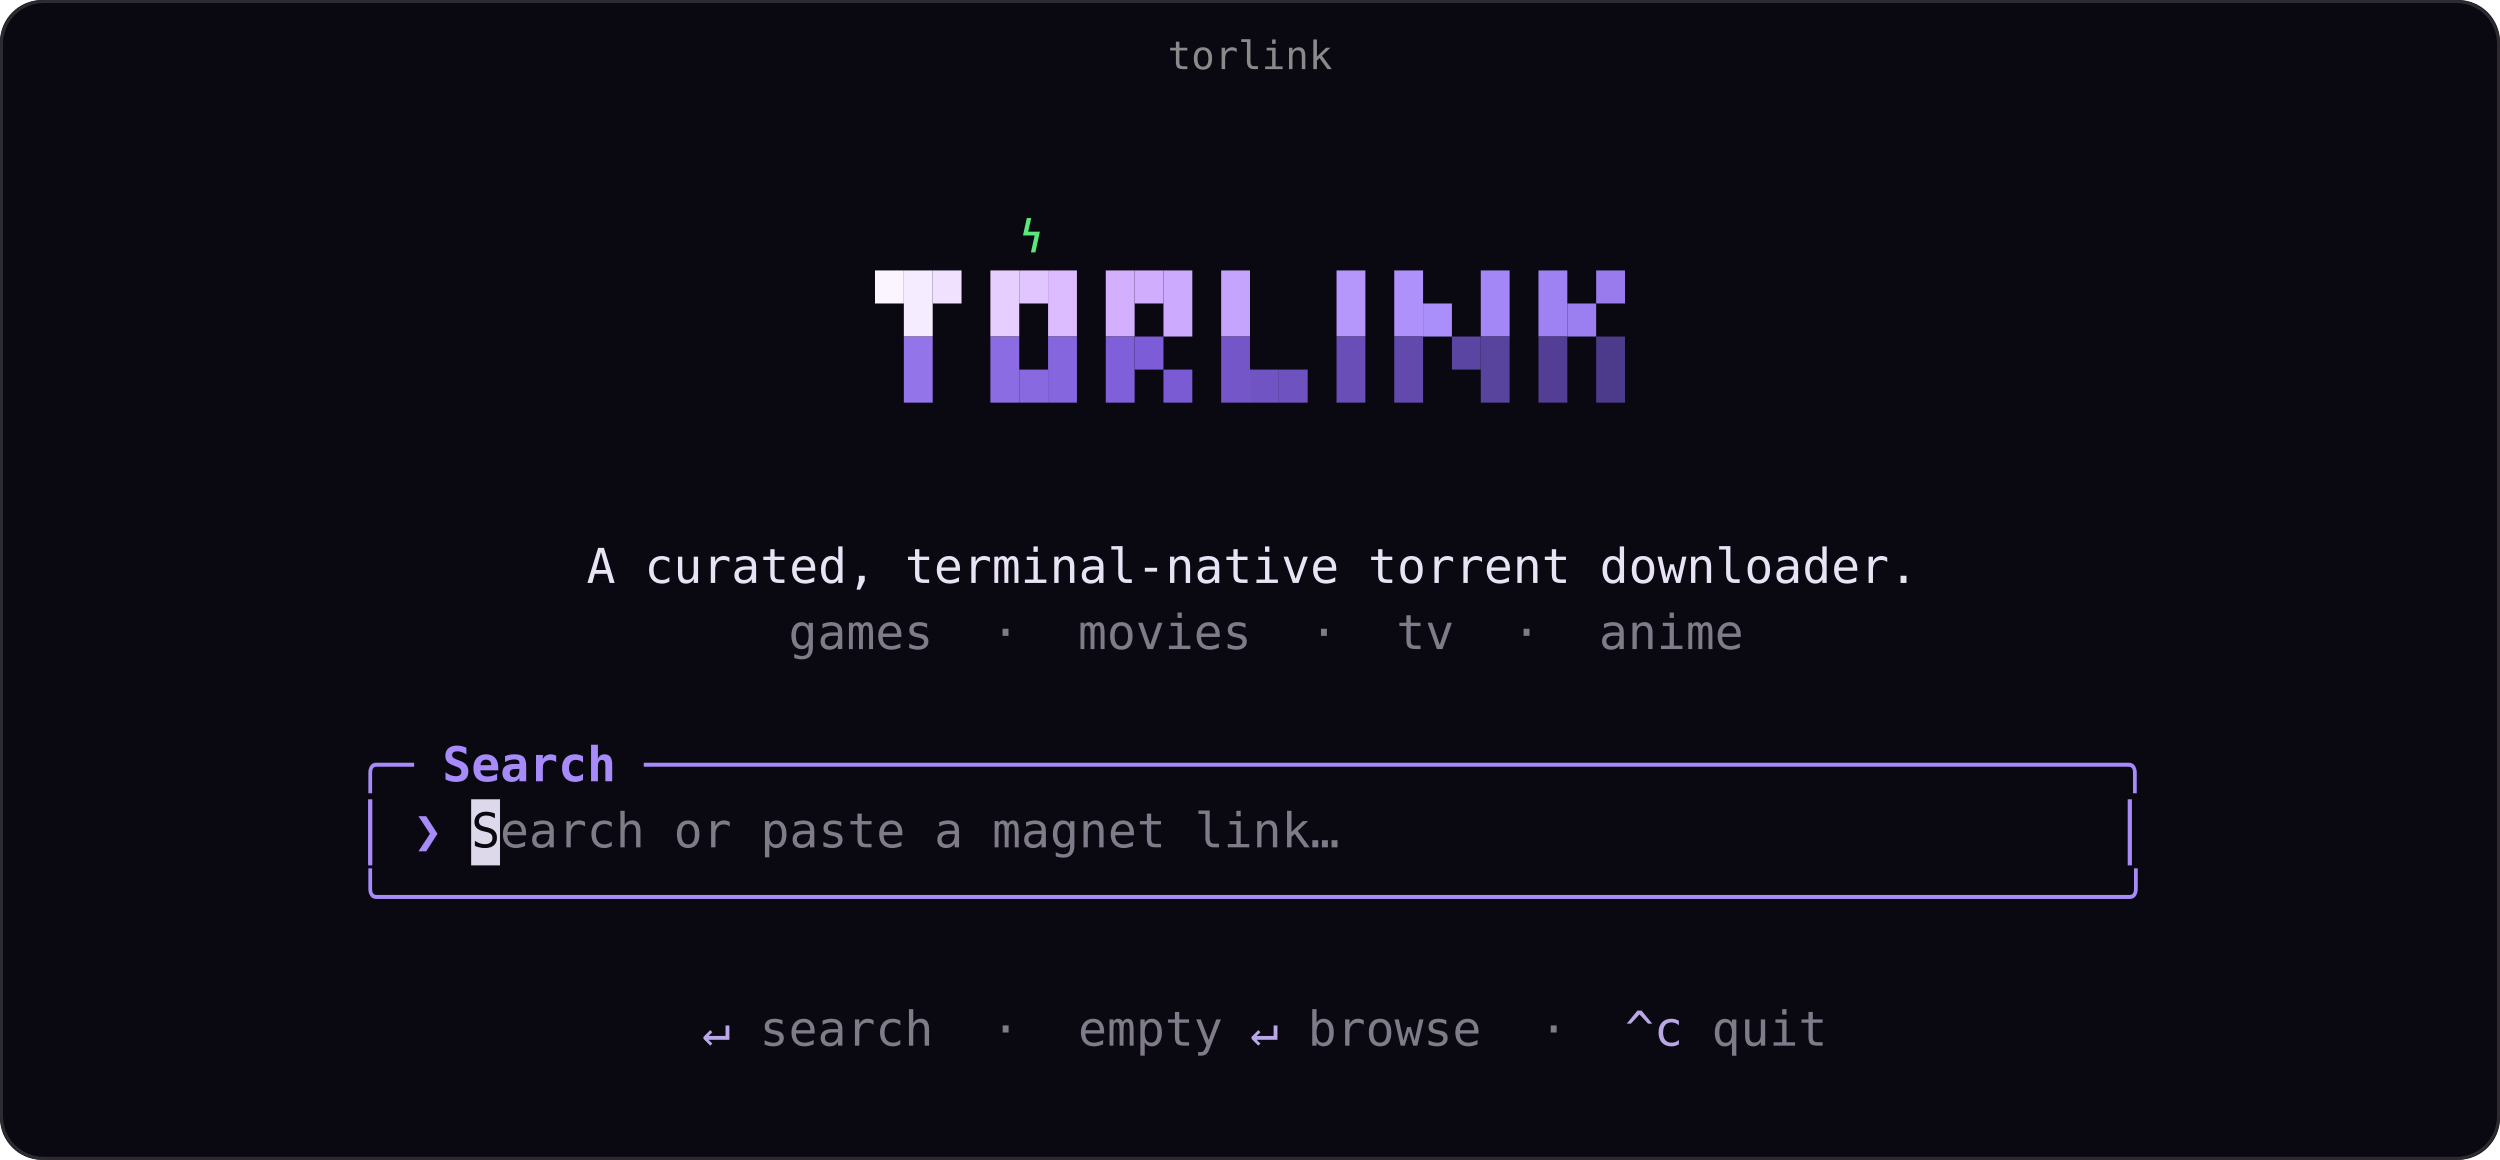
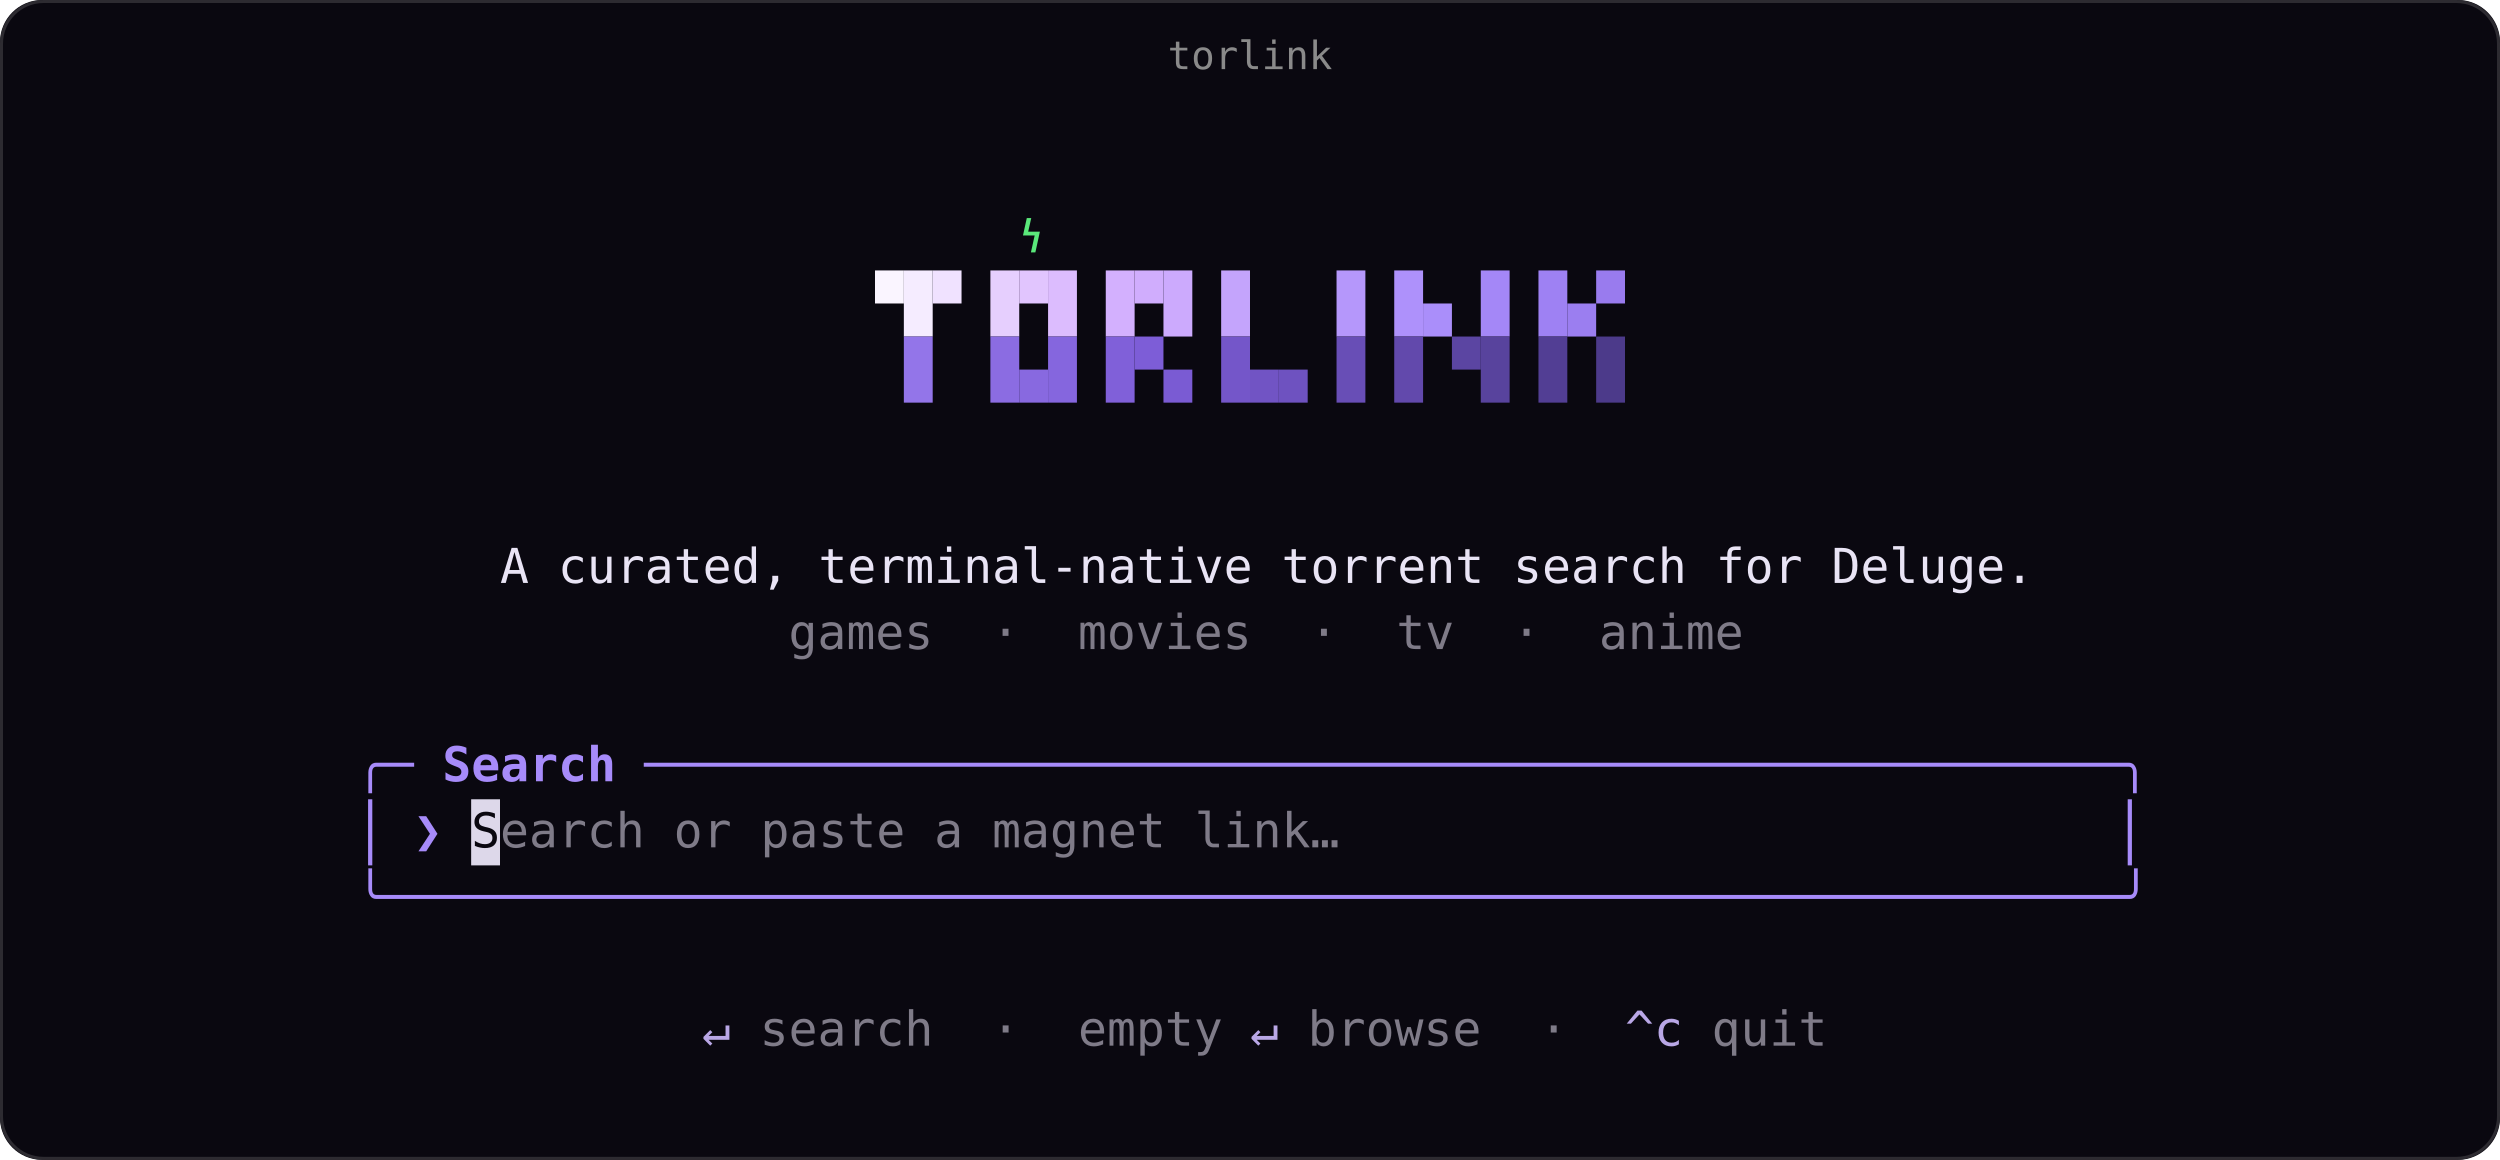
<svg xmlns="http://www.w3.org/2000/svg" width="832" height="386" viewBox="0 0 832 386" style="max-width: 832px; width: 100%; height: auto;" role="img">
  <rect width="100%" height="100%" rx="14" fill="#0a0810" />
  <rect x="0.5" y="0.5" width="831" height="385" rx="14" fill="none" stroke="#2d2b31" stroke-width="1" />
  <text x="416" y="23" text-anchor="middle" font-family="ui-monospace, &quot;Cascadia Mono&quot;, &quot;SF Mono&quot;, Menlo, Consolas, &quot;DejaVu Sans Mono&quot;, monospace" font-size="13" fill="#8a8a8a">torlink</text>
  <g font-family="ui-monospace, &quot;Cascadia Mono&quot;, &quot;SF Mono&quot;, Menlo, Consolas, &quot;DejaVu Sans Mono&quot;, monospace" font-size="16" fill="#ddd8ea">
    <text x="339.2" y="84" textLength="9.6" lengthAdjust="spacingAndGlyphs" xml:space="preserve" fill="#5ae87a" font-weight="600">𐓏</text>
    <rect x="291.2" y="90" width="9.6" height="11" fill="#faf5ff" />
    <rect x="300.8" y="90" width="9.6" height="22" fill="#f5ecff" />
    <rect x="310.4" y="90" width="9.6" height="11" fill="#f0e2ff" />
    <rect x="329.6" y="90" width="9.6" height="22" fill="#e6cffe" />
    <rect x="339.2" y="90" width="9.6" height="11" fill="#e1c5fe" />
    <rect x="348.8" y="90" width="9.6" height="22" fill="#dcbcfe" />
    <rect x="368" y="90" width="9.6" height="22" fill="#d3b0fe" />
    <rect x="377.6" y="90" width="9.6" height="11" fill="#d0adfd" />
    <rect x="387.2" y="90" width="9.6" height="22" fill="#ccaafd" />
    <rect x="406.4" y="90" width="9.6" height="22" fill="#c4a4fc" />
    <rect x="444.8" y="90" width="9.6" height="22" fill="#b597fb" />
    <rect x="464" y="90" width="9.6" height="22" fill="#ae91fb" />
    <rect x="473.6" y="101" width="9.6" height="11" fill="#aa8efa" />
    <rect x="492.8" y="90" width="9.6" height="22" fill="#a487f7" />
    <rect x="512" y="90" width="9.6" height="22" fill="#9e81f3" />
    <rect x="521.6" y="101" width="9.6" height="11" fill="#9b7ef0" />
    <rect x="531.2" y="90" width="9.6" height="11" fill="#997bee" />
    <rect x="300.8" y="112" width="9.6" height="22" fill="#9375e9" />
    <rect x="329.6" y="112" width="9.6" height="22" fill="#8b6ce2" />
    <rect x="339.2" y="123" width="9.6" height="11" fill="#8869e0" />
    <rect x="348.8" y="112" width="9.6" height="22" fill="#8566de" />
    <rect x="368" y="112" width="9.6" height="22" fill="#8060d9" />
    <rect x="377.6" y="112" width="9.6" height="11" fill="#7d5dd7" />
    <rect x="387.2" y="123" width="9.6" height="11" fill="#7a5bd3" />
    <rect x="406.4" y="112" width="9.6" height="22" fill="#7456c9" />
    <rect x="416" y="123" width="9.6" height="11" fill="#7154c4" />
    <rect x="425.6" y="123" width="9.6" height="11" fill="#6e52c0" />
    <rect x="444.8" y="112" width="9.6" height="22" fill="#684eb6" />
    <rect x="464" y="112" width="9.6" height="22" fill="#6249ac" />
    <rect x="483.2" y="112" width="9.6" height="11" fill="#5b45a2" />
    <rect x="492.8" y="112" width="9.6" height="22" fill="#58439d" />
    <rect x="512" y="112" width="9.6" height="22" fill="#523e94" />
    <rect x="531.2" y="112" width="9.6" height="22" fill="#4c3a8a" />
-     <text x="195.2" y="194" textLength="441.6" lengthAdjust="spacingAndGlyphs" xml:space="preserve" fill="#e9e4f5">A curated, terminal-native torrent downloader.</text>
+     <text x="166.4" y="194" textLength="508.8" lengthAdjust="spacingAndGlyphs" xml:space="preserve" fill="#e9e4f5">A curated, terminal-native torrent search for Deluge.</text>
    <text x="262.4" y="216" textLength="316.8" lengthAdjust="spacingAndGlyphs" xml:space="preserve" fill-opacity="0.55">games  ·  movies  ·  tv  ·  anime</text>
    <text x="118.4" y="260" textLength="19.2" lengthAdjust="spacingAndGlyphs" xml:space="preserve" fill="#a78bfa">╭─</text>
    <text x="147.2" y="260" textLength="57.6" lengthAdjust="spacingAndGlyphs" xml:space="preserve" fill="#a78bfa" font-weight="600">Search</text>
    <text x="214.4" y="260" textLength="499.2" lengthAdjust="spacingAndGlyphs" xml:space="preserve" fill="#a78bfa">───────────────────────────────────────────────────╮</text>
    <rect x="122.5" y="266" width="1.4" height="22" fill="#a78bfa" />
    <text x="137.6" y="282" textLength="9.6" lengthAdjust="spacingAndGlyphs" xml:space="preserve" fill="#a78bfa">❯</text>
    <rect x="156.8" y="266" width="9.6" height="22" fill="#ddd8ea" />
    <text x="156.8" y="282" textLength="9.6" lengthAdjust="spacingAndGlyphs" xml:space="preserve" fill="#0a0810">S</text>
    <text x="166.4" y="282" textLength="278.4" lengthAdjust="spacingAndGlyphs" xml:space="preserve" fill-opacity="0.55">earch or paste a magnet link…</text>
    <rect x="708.1" y="266" width="1.4" height="22" fill="#a78bfa" />
    <text x="118.4" y="304" textLength="595.2" lengthAdjust="spacingAndGlyphs" xml:space="preserve" fill="#a78bfa">╰────────────────────────────────────────────────────────────╯</text>
    <text x="233.6" y="348" textLength="9.6" lengthAdjust="spacingAndGlyphs" xml:space="preserve" fill="#b9a7e6">↵</text>
    <text x="252.8" y="348" textLength="153.6" lengthAdjust="spacingAndGlyphs" xml:space="preserve" fill-opacity="0.55">search  ·  empty</text>
    <text x="416" y="348" textLength="9.6" lengthAdjust="spacingAndGlyphs" xml:space="preserve" fill="#b9a7e6">↵</text>
    <text x="435.2" y="348" textLength="86.4" lengthAdjust="spacingAndGlyphs" xml:space="preserve" fill-opacity="0.55">browse  ·</text>
    <text x="540.8" y="348" textLength="19.2" lengthAdjust="spacingAndGlyphs" xml:space="preserve" fill="#b9a7e6">^c</text>
    <text x="569.6" y="348" textLength="38.4" lengthAdjust="spacingAndGlyphs" xml:space="preserve" fill-opacity="0.55">quit</text>
  </g>
</svg>
